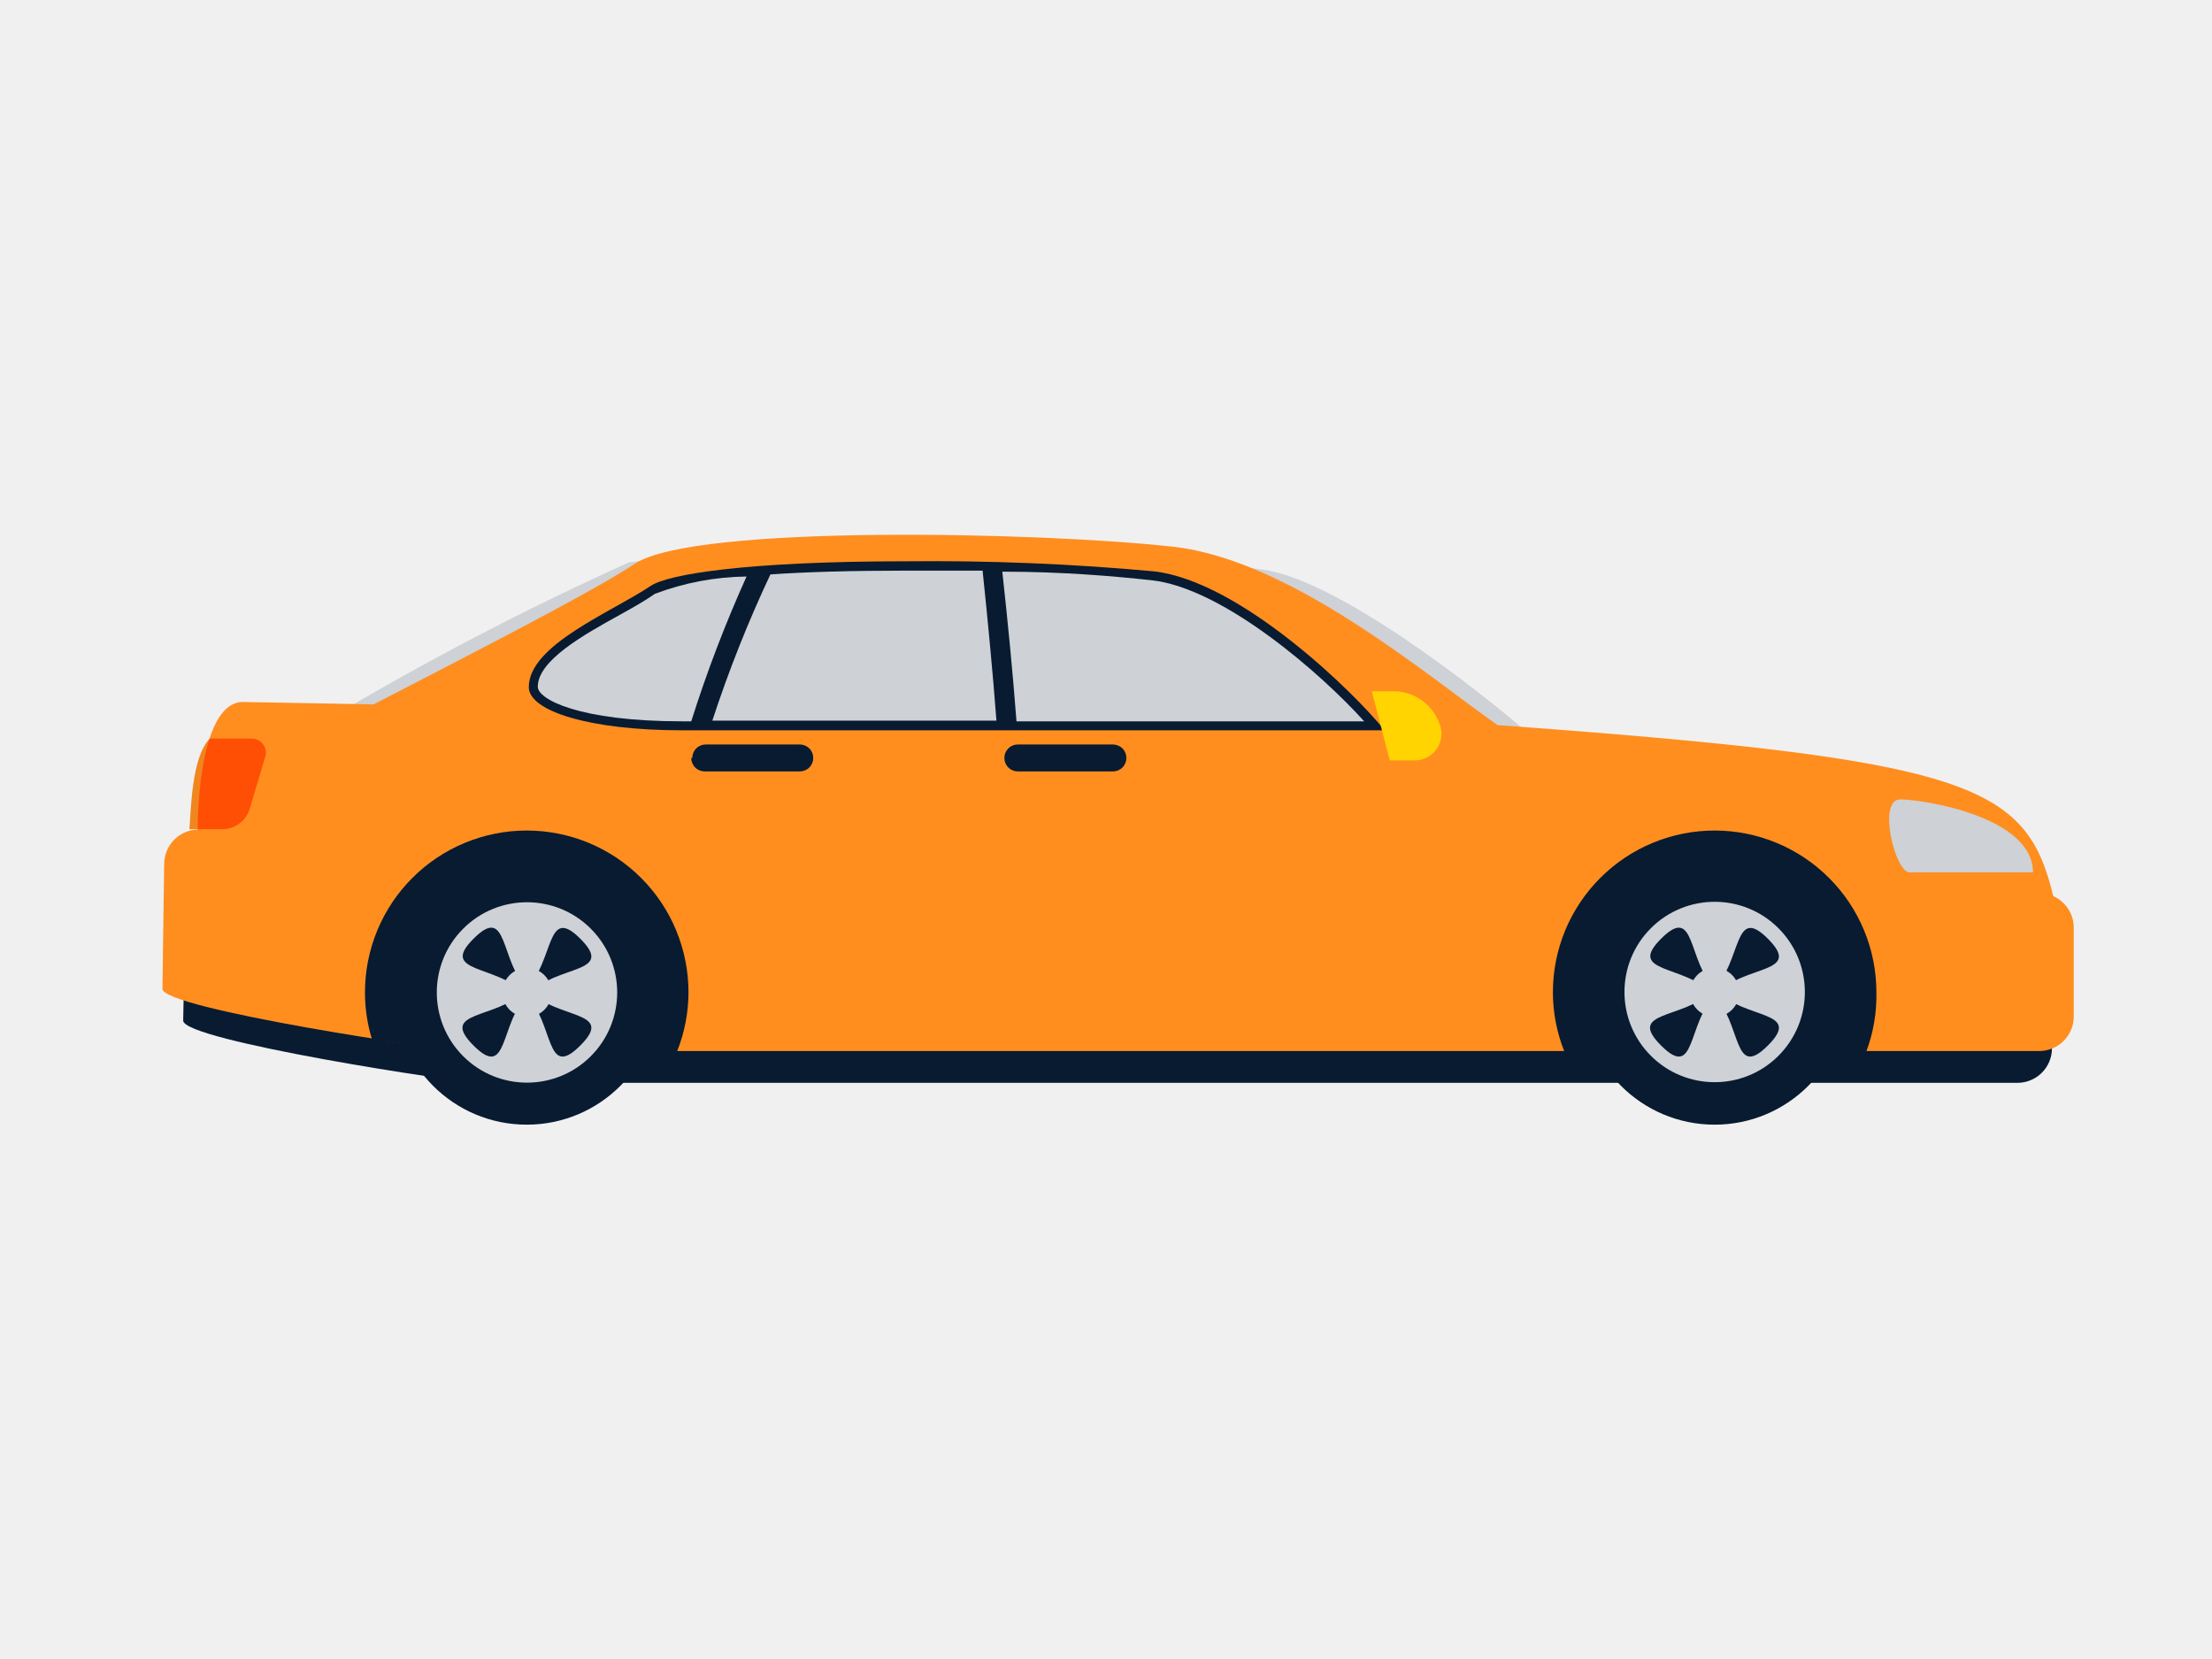
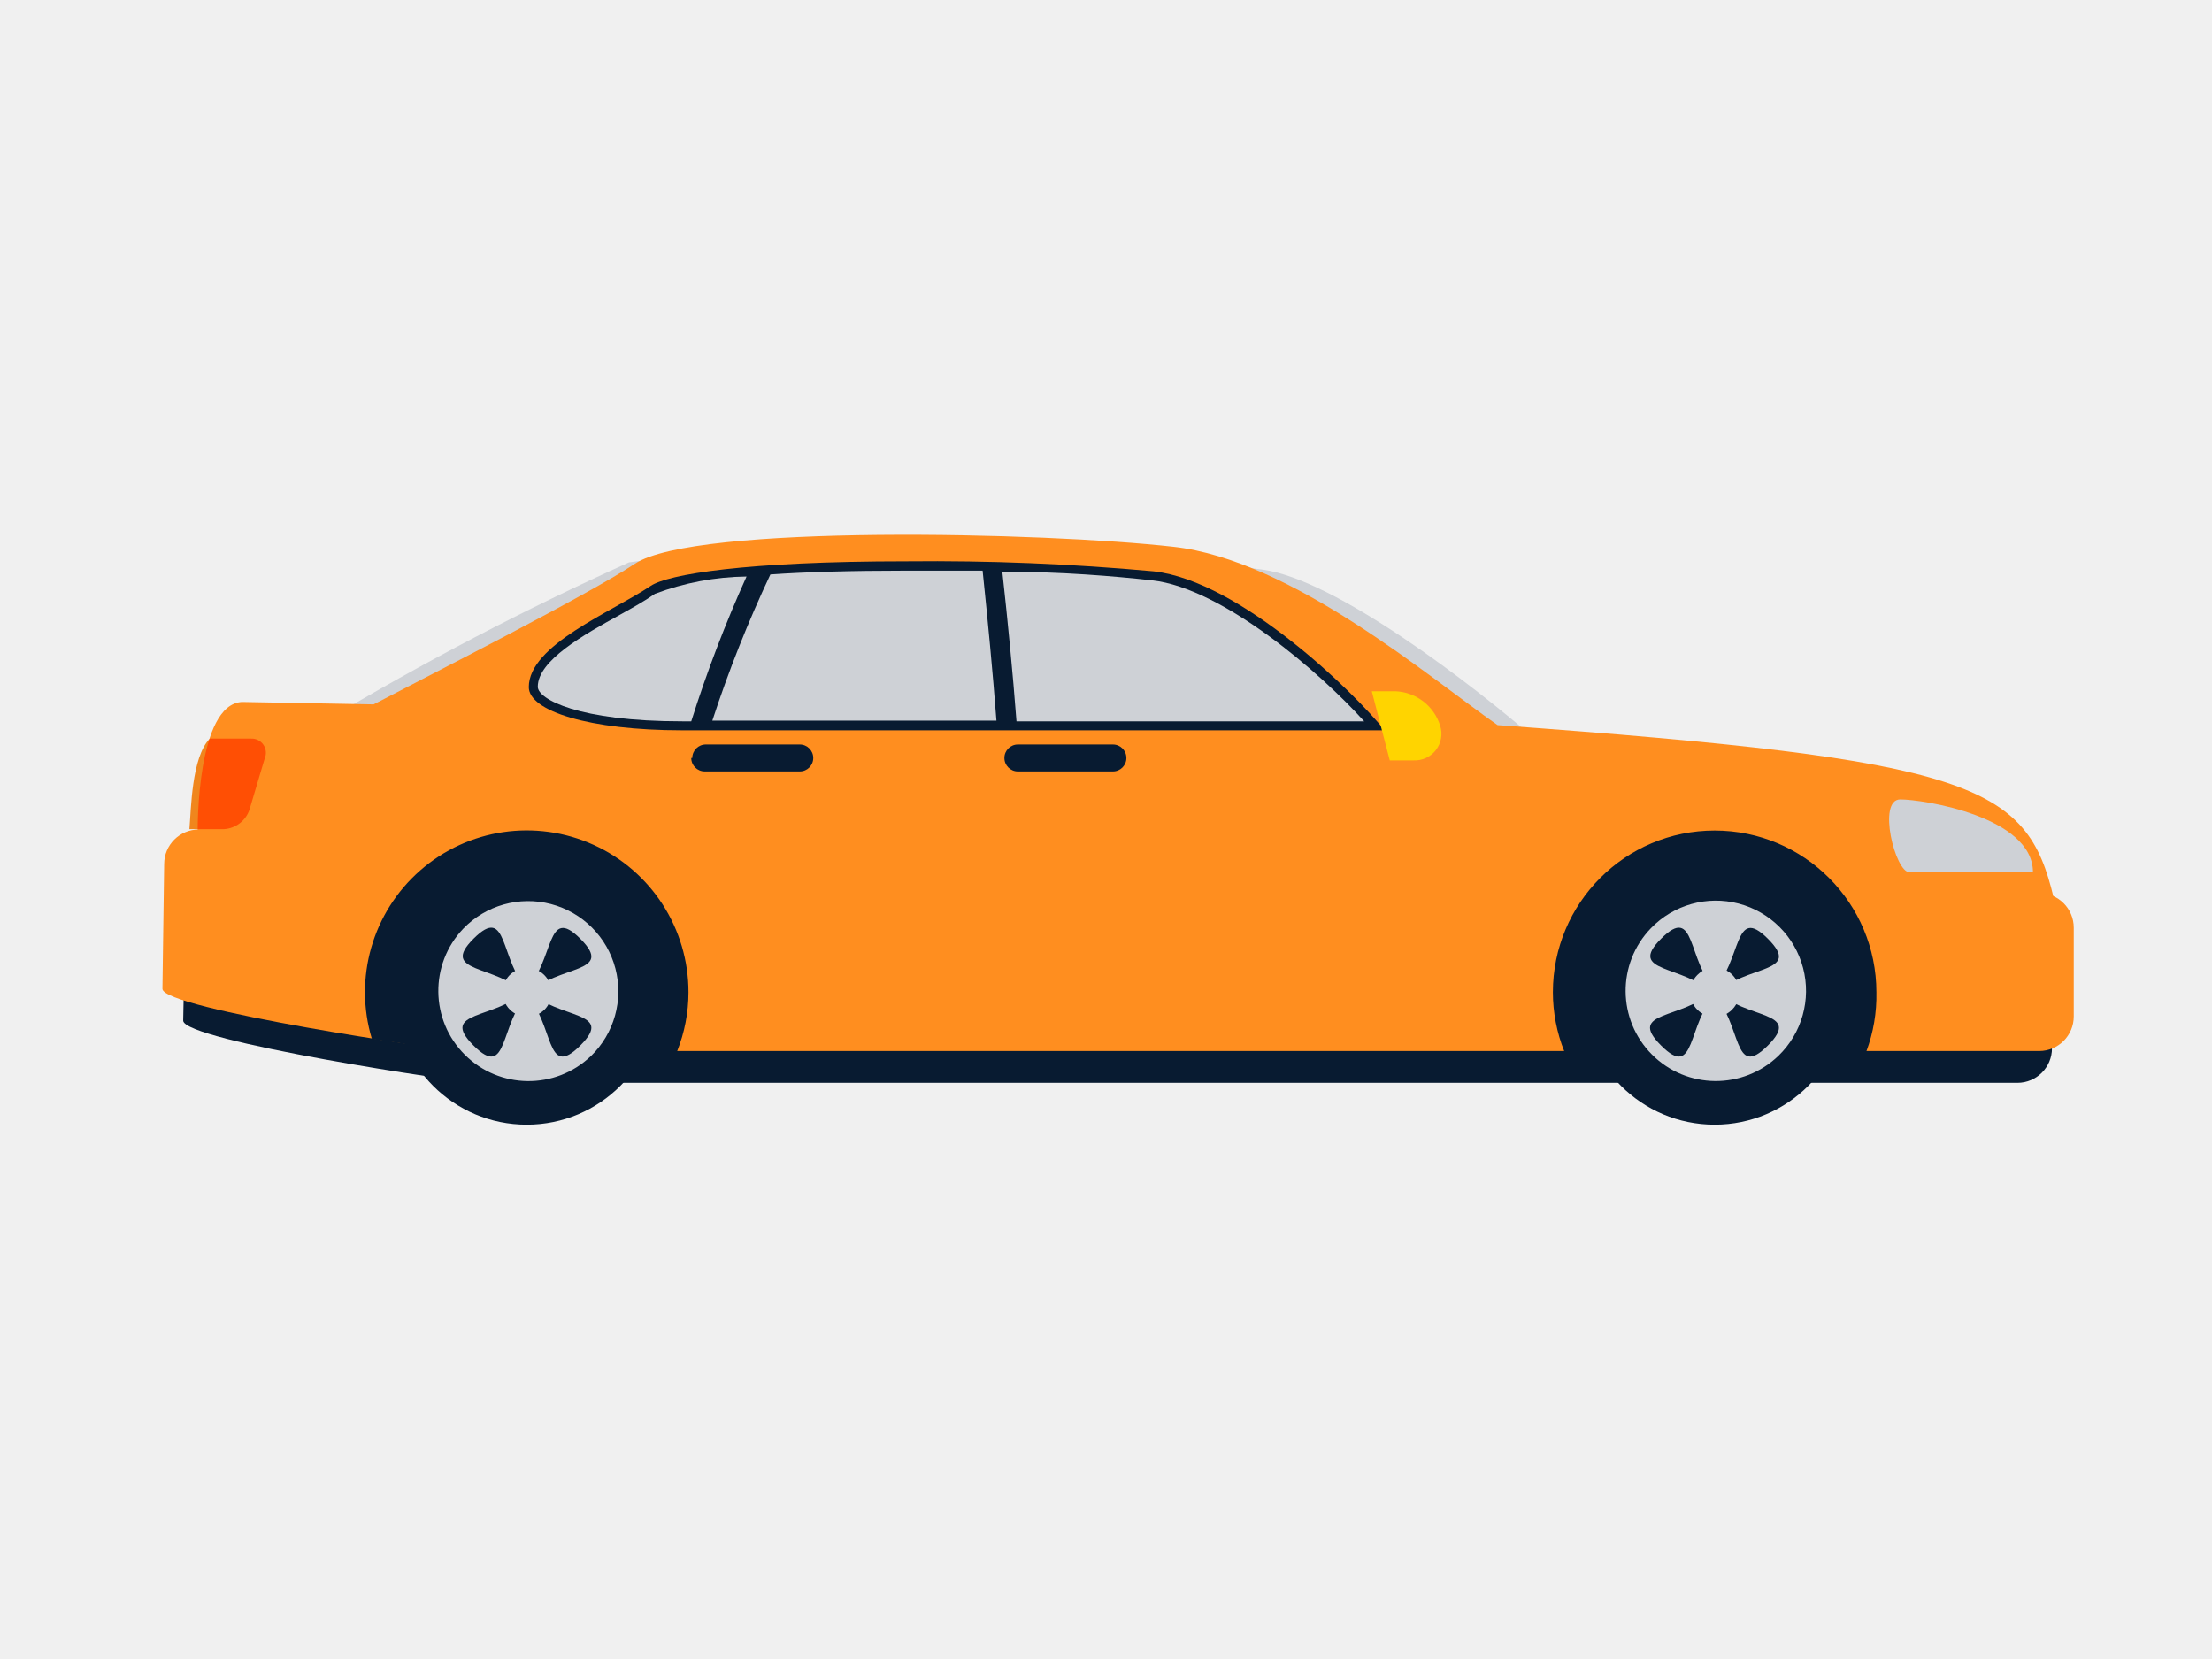
- <svg xmlns="http://www.w3.org/2000/svg" width="64" height="48" viewBox="0 0 64 48" fill="none">
-   <g clip-path="url(#clip0_88_345)">
-     <path d="M32.23 16.17C33.92 16.22 35.4 16.33 36.53 16.48C38.63 16.76 42.6 19.79 44.53 21.48H34.8C33.967 19.707 33.11 17.937 32.23 16.17Z" fill="#CED1D6" />
-     <path d="M23.07 15.94C21.441 15.932 19.813 16.042 18.2 16.27C15.184 17.63 12.25 19.163 9.41 20.86L19.11 21.25C20.41 19.477 21.73 17.707 23.07 15.94Z" fill="#CED1D6" />
-     <path d="M7 20.31L10.81 20.38C12.53 19.48 16.95 17.25 18.37 16.31C20.1 15.16 30.24 15.4 33.95 15.82C37.38 16.2 41.38 19.62 43.33 20.98C57.11 21.98 58.64 22.69 59.42 25.98C60.69 31.26 54.6 28.92 48.31 28.92H28.31C22.07 28.85 5.72 26 5.72 24C5.72 24 5.69 20.38 7 20.31Z" fill="#FF8E1F" />
-     <path d="M19.74 21.13C17.04 21.13 15.3 20.57 15.3 19.88C15.3 18.66 17.68 17.72 18.83 16.95C19.32 16.62 21.55 16.24 26.23 16.24C28.617 16.215 31.003 16.312 33.38 16.53C35.89 16.81 39.21 20.06 40.06 21.13H19.74Z" fill="#081B31" />
-     <path d="M29 16.54C30.74 16.54 32.23 16.67 33.33 16.79C35.39 17.02 38.22 19.48 39.47 20.87H29.41C29.3 19.43 29.16 18 29 16.54Z" fill="#CED1D6" />
-     <path d="M22.29 16.62C23.29 16.55 24.61 16.51 26.23 16.51H28.43C28.58 17.96 28.72 19.4 28.83 20.85H20.61C21.082 19.407 21.643 17.994 22.29 16.62Z" fill="#CED1D6" />
-     <path d="M5.3 29.53C5.3 30.11 13.3 31.33 13.87 31.33H58.37C58.635 31.33 58.89 31.225 59.077 31.037C59.265 30.85 59.37 30.595 59.37 30.33V27.76C59.37 27.495 59.265 27.24 59.077 27.053C58.89 26.865 58.635 26.76 58.37 26.76L6.37 24.97C6.105 24.97 5.85 25.075 5.663 25.263C5.475 25.45 5.37 25.705 5.37 25.97L5.3 29.53Z" fill="#081B31" />
-     <path d="M17.95 17.78C18.33 17.57 18.68 17.37 18.95 17.18C19.798 16.86 20.694 16.691 21.6 16.68C20.985 18.044 20.45 19.443 20 20.87H19.74C16.74 20.87 15.56 20.23 15.56 19.87C15.56 19.11 16.88 18.37 17.95 17.78Z" fill="#CED1D6" />
-     <path d="M4.7 28.61C4.7 29.19 12.89 30.41 13.46 30.41H59C59.265 30.41 59.52 30.305 59.707 30.117C59.895 29.93 60 29.675 60 29.41V26.84C60 26.575 59.895 26.32 59.707 26.133C59.52 25.945 59.265 25.84 59 25.84L5.75 24C5.485 24 5.23 24.105 5.043 24.293C4.855 24.48 4.75 24.735 4.75 25L4.7 28.61Z" fill="#FF8E1F" />
-     <path d="M58.82 25.24H55.25C54.83 25.24 54.31 23.13 54.98 23.13C55.65 23.13 58.82 23.63 58.82 25.24Z" fill="#CED1D6" />
-     <path d="M13.46 30.42C13.26 30.42 12.14 30.27 10.76 30.06C10.626 29.622 10.559 29.167 10.56 28.71C10.56 27.469 11.053 26.278 11.931 25.401C12.808 24.523 13.999 24.03 15.24 24.03C16.481 24.03 17.672 24.523 18.549 25.401C19.427 26.278 19.92 27.469 19.92 28.71C19.919 29.296 19.807 29.876 19.59 30.42H13.46Z" fill="#081B31" />
-     <path d="M45.26 30.42C45.043 29.876 44.931 29.296 44.93 28.71C44.93 27.469 45.423 26.278 46.301 25.401C47.178 24.523 48.369 24.03 49.61 24.03C50.851 24.03 52.042 24.523 52.919 25.401C53.797 26.278 54.29 27.469 54.29 28.71C54.302 29.293 54.204 29.873 54 30.42H45.26Z" fill="#081B31" />
-     <path d="M49.61 32.54C51.725 32.54 53.44 30.825 53.44 28.71C53.44 26.595 51.725 24.88 49.61 24.88C47.495 24.88 45.78 26.595 45.78 28.71C45.78 30.825 47.495 32.54 49.61 32.54Z" fill="#081B31" />
-     <path d="M51.456 30.547C52.475 29.528 52.475 27.875 51.456 26.856C50.437 25.837 48.784 25.837 47.765 26.856C46.746 27.875 46.746 29.528 47.765 30.547C48.784 31.566 50.437 31.566 51.456 30.547Z" fill="#CED1D6" />
-     <path d="M51.15 27.16C50.15 26.16 50.41 27.81 49.56 28.66C48.71 29.51 47.04 29.23 48.06 30.25C49.08 31.27 48.8 29.6 49.65 28.75C50.5 27.9 52.17 28.18 51.15 27.16Z" fill="#081B31" />
-     <path d="M48.06 27.16C47.06 28.16 48.71 27.9 49.56 28.75C50.41 29.6 50.13 31.27 51.15 30.25C52.17 29.23 50.5 29.51 49.65 28.66C48.8 27.81 49.08 26.14 48.06 27.16Z" fill="#081B31" />
-     <path d="M50.113 29.213C50.39 28.936 50.39 28.487 50.113 28.209C49.835 27.932 49.386 27.932 49.109 28.209C48.831 28.487 48.831 28.936 49.109 29.213C49.386 29.491 49.835 29.491 50.113 29.213Z" fill="#CED1D6" />
-     <path d="M15.24 32.54C17.355 32.54 19.07 30.825 19.07 28.71C19.07 26.595 17.355 24.88 15.24 24.88C13.125 24.88 11.41 26.595 11.41 28.71C11.41 30.825 13.125 32.54 15.24 32.54Z" fill="#081B31" />
-     <path d="M17.093 30.56C18.112 29.541 18.112 27.888 17.093 26.869C16.074 25.85 14.421 25.85 13.402 26.869C12.383 27.888 12.383 29.541 13.402 30.56C14.421 31.579 16.074 31.579 17.093 30.56Z" fill="#CED1D6" />
-     <path d="M16.79 27.16C15.79 26.16 16.05 27.81 15.2 28.66C14.35 29.51 12.68 29.23 13.7 30.25C14.72 31.27 14.44 29.6 15.29 28.75C16.14 27.9 17.81 28.18 16.79 27.16Z" fill="#081B31" />
-     <path d="M13.7 27.16C12.7 28.16 14.35 27.9 15.2 28.75C16.05 29.6 15.77 31.27 16.79 30.25C17.81 29.23 16.14 29.51 15.29 28.66C14.44 27.81 14.72 26.14 13.7 27.16Z" fill="#081B31" />
-     <path d="M15.749 29.217C16.027 28.939 16.027 28.49 15.749 28.213C15.472 27.935 15.023 27.935 14.745 28.213C14.468 28.49 14.468 28.939 14.745 29.217C15.023 29.494 15.472 29.494 15.749 29.217Z" fill="#CED1D6" />
-     <path d="M39.69 20H40.38C40.672 20.014 40.952 20.117 41.183 20.296C41.414 20.475 41.584 20.721 41.67 21C41.707 21.118 41.715 21.244 41.694 21.366C41.672 21.488 41.621 21.602 41.545 21.701C41.47 21.799 41.372 21.877 41.259 21.929C41.147 21.982 41.024 22.006 40.9 22H40.21L39.69 20Z" fill="#FFD400" />
-     <path d="M29.06 21.93C29.06 21.981 29.07 22.032 29.09 22.079C29.109 22.127 29.138 22.17 29.174 22.206C29.21 22.242 29.253 22.271 29.301 22.29C29.348 22.31 29.399 22.32 29.45 22.32H32.2C32.303 22.32 32.403 22.279 32.476 22.206C32.549 22.133 32.59 22.033 32.59 21.93C32.59 21.827 32.549 21.727 32.476 21.654C32.403 21.581 32.303 21.54 32.2 21.54H29.45C29.399 21.54 29.348 21.55 29.301 21.57C29.253 21.589 29.21 21.618 29.174 21.654C29.138 21.691 29.109 21.733 29.09 21.781C29.07 21.828 29.06 21.879 29.06 21.93Z" fill="#081B31" />
-     <path d="M20 21.93C20 22.033 20.041 22.133 20.114 22.206C20.187 22.279 20.287 22.32 20.39 22.32H23.14C23.243 22.32 23.343 22.279 23.416 22.206C23.489 22.133 23.53 22.033 23.53 21.93C23.53 21.827 23.489 21.727 23.416 21.654C23.343 21.581 23.243 21.54 23.14 21.54H20.42C20.317 21.54 20.217 21.581 20.144 21.654C20.071 21.727 20.03 21.827 20.03 21.93H20Z" fill="#081B31" />
-     <g style="mix-blend-mode:multiply">
-       <path d="M6.07 21.37H7.26C7.33 21.366 7.399 21.38 7.462 21.41C7.524 21.441 7.578 21.487 7.618 21.544C7.658 21.601 7.683 21.667 7.691 21.736C7.698 21.806 7.687 21.876 7.66 21.94L7.22 23.42C7.168 23.578 7.07 23.717 6.938 23.819C6.806 23.921 6.646 23.98 6.48 23.99H5.48C5.53 23.42 5.54 21.91 6.07 21.37Z" fill="#FF8E1F" />
-     </g>
+ <svg xmlns="http://www.w3.org/2000/svg" width="64" height="48" fill="none">
+   <g clip-path="url(#a)">
+     <path d="M32.23 16.17c1.69.05 3.17.16 4.3.31 2.1.28 6.07 3.31 8 5H34.8a258.824 258.824 0 0 0-2.57-5.31ZM23.07 15.94a33.577 33.577 0 0 0-4.87.33 86.271 86.271 0 0 0-8.79 4.59l9.7.39c1.3-1.773 2.62-3.543 3.96-5.31Z" fill="#CED1D6" />
+     <path d="m7 20.31 3.81.07c1.72-.9 6.14-3.13 7.56-4.07 1.73-1.15 11.87-.91 15.58-.49 3.43.38 7.43 3.8 9.38 5.16 13.78 1 15.31 1.71 16.09 5 1.27 5.28-4.82 2.94-11.11 2.94h-20C22.07 28.85 5.72 26 5.72 24c0 0-.03-3.62 1.28-3.69Z" fill="#FF8E1F" />
+     <path d="M19.74 21.13c-2.7 0-4.44-.56-4.44-1.25 0-1.22 2.38-2.16 3.53-2.93.49-.33 2.72-.71 7.4-.71a70.347 70.347 0 0 1 7.15.29c2.51.28 5.83 3.53 6.68 4.6H19.74Z" fill="#081B31" />
+     <path d="M29 16.54c1.74 0 3.23.13 4.33.25 2.06.23 4.89 2.69 6.14 4.08H29.41c-.11-1.44-.25-2.87-.41-4.33ZM22.29 16.62c1-.07 2.32-.11 3.94-.11h2.2c.15 1.45.29 2.89.4 4.34h-8.22a36.56 36.56 0 0 1 1.68-4.23Z" fill="#CED1D6" />
+     <path d="M5.3 29.53c0 .58 8 1.8 8.57 1.8h44.5a1 1 0 0 0 1-1v-2.57a1 1 0 0 0-1-1l-52-1.79a1 1 0 0 0-1 1l-.07 3.56Z" fill="#081B31" />
+     <path d="M17.95 17.78c.38-.21.73-.41 1-.6a7.778 7.778 0 0 1 2.65-.5 37.97 37.97 0 0 0-1.6 4.19h-.26c-3 0-4.18-.64-4.18-1 0-.76 1.32-1.5 2.39-2.09Z" fill="#CED1D6" />
+     <path d="M4.7 28.61c0 .58 8.19 1.8 8.76 1.8H59a1 1 0 0 0 1-1v-2.57a1 1 0 0 0-1-1L5.75 24a1 1 0 0 0-1 1l-.05 3.61Z" fill="#FF8E1F" />
+     <path d="M58.82 25.24h-3.57c-.42 0-.94-2.11-.27-2.11.67 0 3.84.5 3.84 2.11Z" fill="#CED1D6" />
+     <path d="M13.46 30.42c-.2 0-1.32-.15-2.7-.36a4.68 4.68 0 1 1 9.16-1.35c0 .586-.113 1.166-.33 1.71h-6.13ZM45.26 30.42a4.618 4.618 0 0 1-.33-1.71 4.68 4.68 0 1 1 9.36 0 4.622 4.622 0 0 1-.29 1.71h-8.74Z" fill="#081B31" />
+     <path d="M49.61 32.54a3.83 3.83 0 1 0 0-7.66 3.83 3.83 0 0 0 0 7.66Z" fill="#081B31" />
+     <path d="M51.456 30.547a2.61 2.61 0 1 0-3.69-3.691 2.61 2.61 0 0 0 3.69 3.691Z" fill="#CED1D6" />
+     <path d="M51.15 27.16c-1-1-.74.65-1.59 1.5-.85.85-2.52.57-1.5 1.59s.74-.65 1.59-1.5c.85-.85 2.52-.57 1.5-1.59Z" fill="#081B31" />
+     <path d="M48.06 27.16c-1 1 .65.74 1.5 1.59.85.85.57 2.52 1.59 1.5s-.65-.74-1.5-1.59c-.85-.85-.57-2.52-1.59-1.5Z" fill="#081B31" />
+     <path d="M50.113 29.213a.71.71 0 1 0-1.004-1.004.71.71 0 0 0 1.004 1.005Z" fill="#CED1D6" />
+     <path d="M15.24 32.54a3.83 3.83 0 1 0 0-7.66 3.83 3.83 0 0 0 0 7.66Z" fill="#081B31" />
+     <path d="M17.093 30.56a2.61 2.61 0 1 0-3.691-3.69 2.61 2.61 0 0 0 3.69 3.69Z" fill="#CED1D6" />
+     <path d="M16.79 27.16c-1-1-.74.65-1.59 1.5-.85.85-2.52.57-1.5 1.59s.74-.65 1.59-1.5c.85-.85 2.52-.57 1.5-1.59Z" fill="#081B31" />
+     <path d="M13.7 27.16c-1 1 .65.74 1.5 1.59.85.85.57 2.52 1.59 1.5s-.65-.74-1.5-1.59c-.85-.85-.57-2.52-1.59-1.5Z" fill="#081B31" />
+     <path d="M15.75 29.217a.71.71 0 1 0-1.005-1.004.71.71 0 0 0 1.004 1.004Z" fill="#CED1D6" />
+     <path d="M39.69 20h.69a1.42 1.42 0 0 1 1.29 1 .77.77 0 0 1-.77 1h-.69l-.52-2Z" fill="#FFD400" />
+     <path d="M29.06 21.93a.39.39 0 0 0 .39.39h2.75a.39.39 0 0 0 0-.78h-2.75a.39.39 0 0 0-.39.39ZM20 21.93a.39.39 0 0 0 .39.39h2.75a.39.39 0 0 0 0-.78h-2.72a.39.39 0 0 0-.39.39H20Z" fill="#081B31" />
+     <path d="M6.07 21.37h1.19a.41.41 0 0 1 .4.57l-.44 1.48a.83.83 0 0 1-.74.57h-1c.05-.57.06-2.08.59-2.62Z" fill="#FF8E1F" style="mix-blend-mode:multiply" />
  </g>
  <defs>
-     <clipPath id="clip0_88_345">
-       <rect width="64" height="48" fill="white" />
+     <clipPath id="a">
+       <path fill="#fff" d="M0 0h64v48H0z" />
    </clipPath>
  </defs>
</svg>
